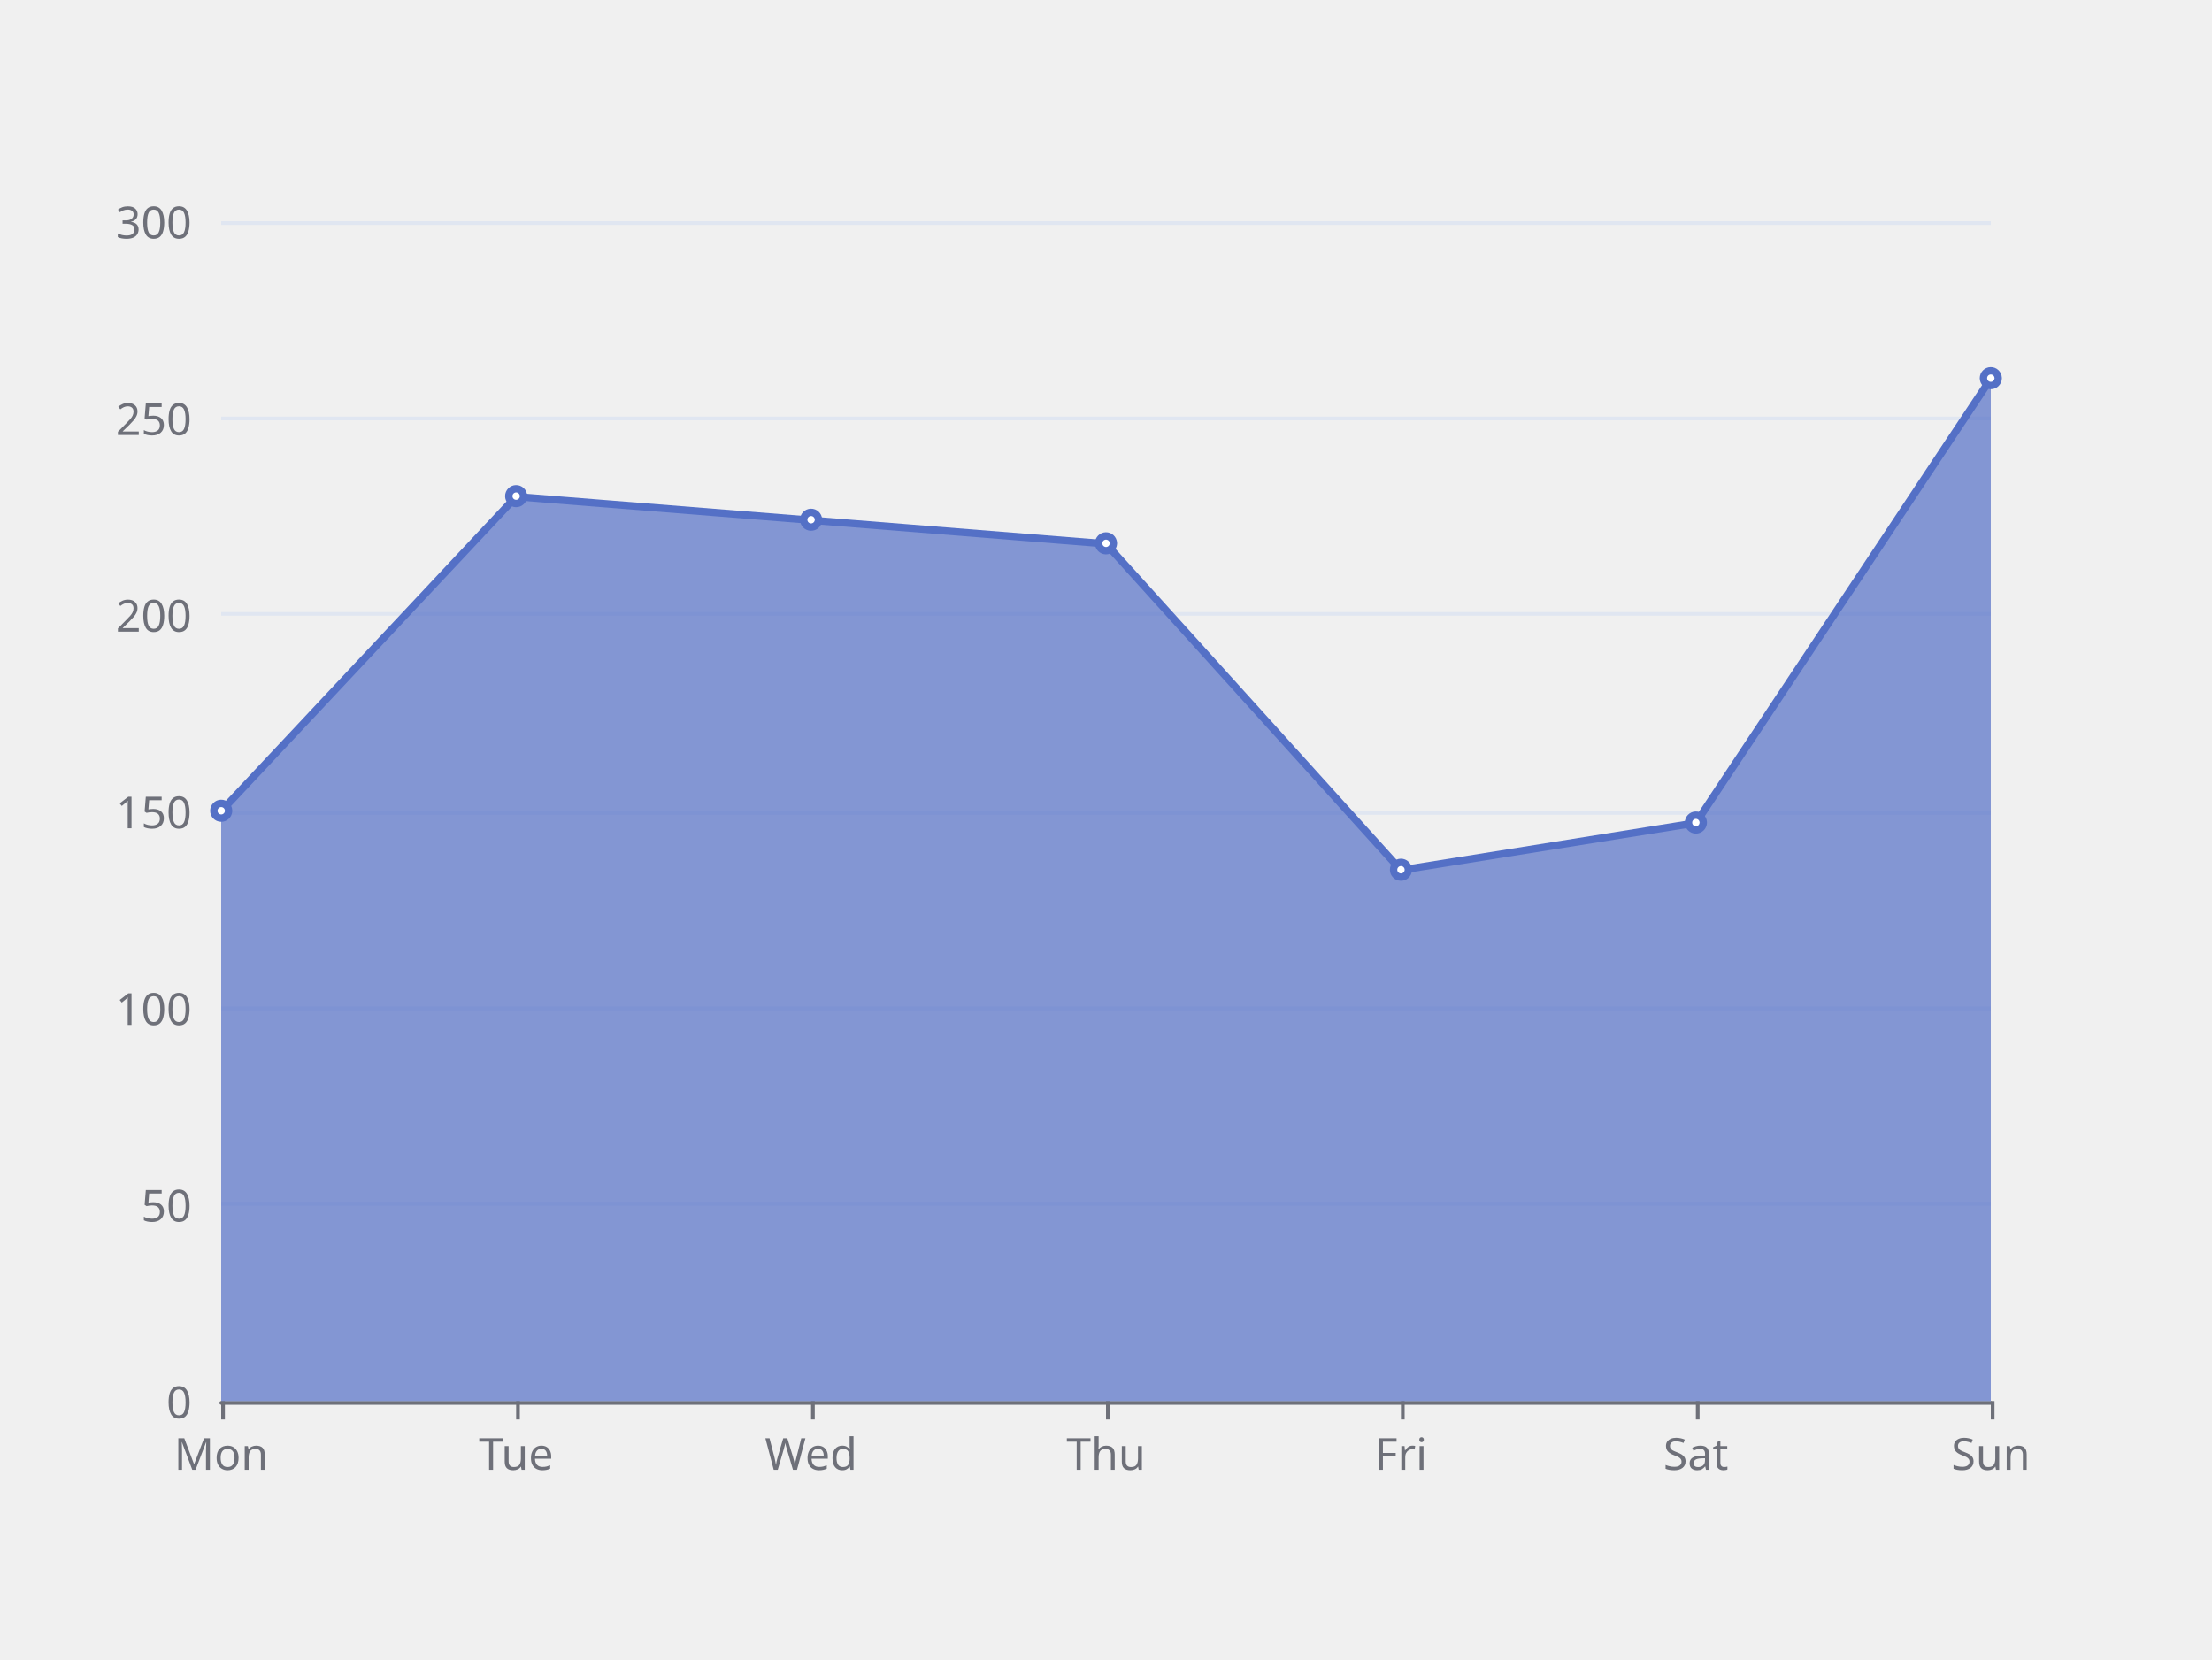
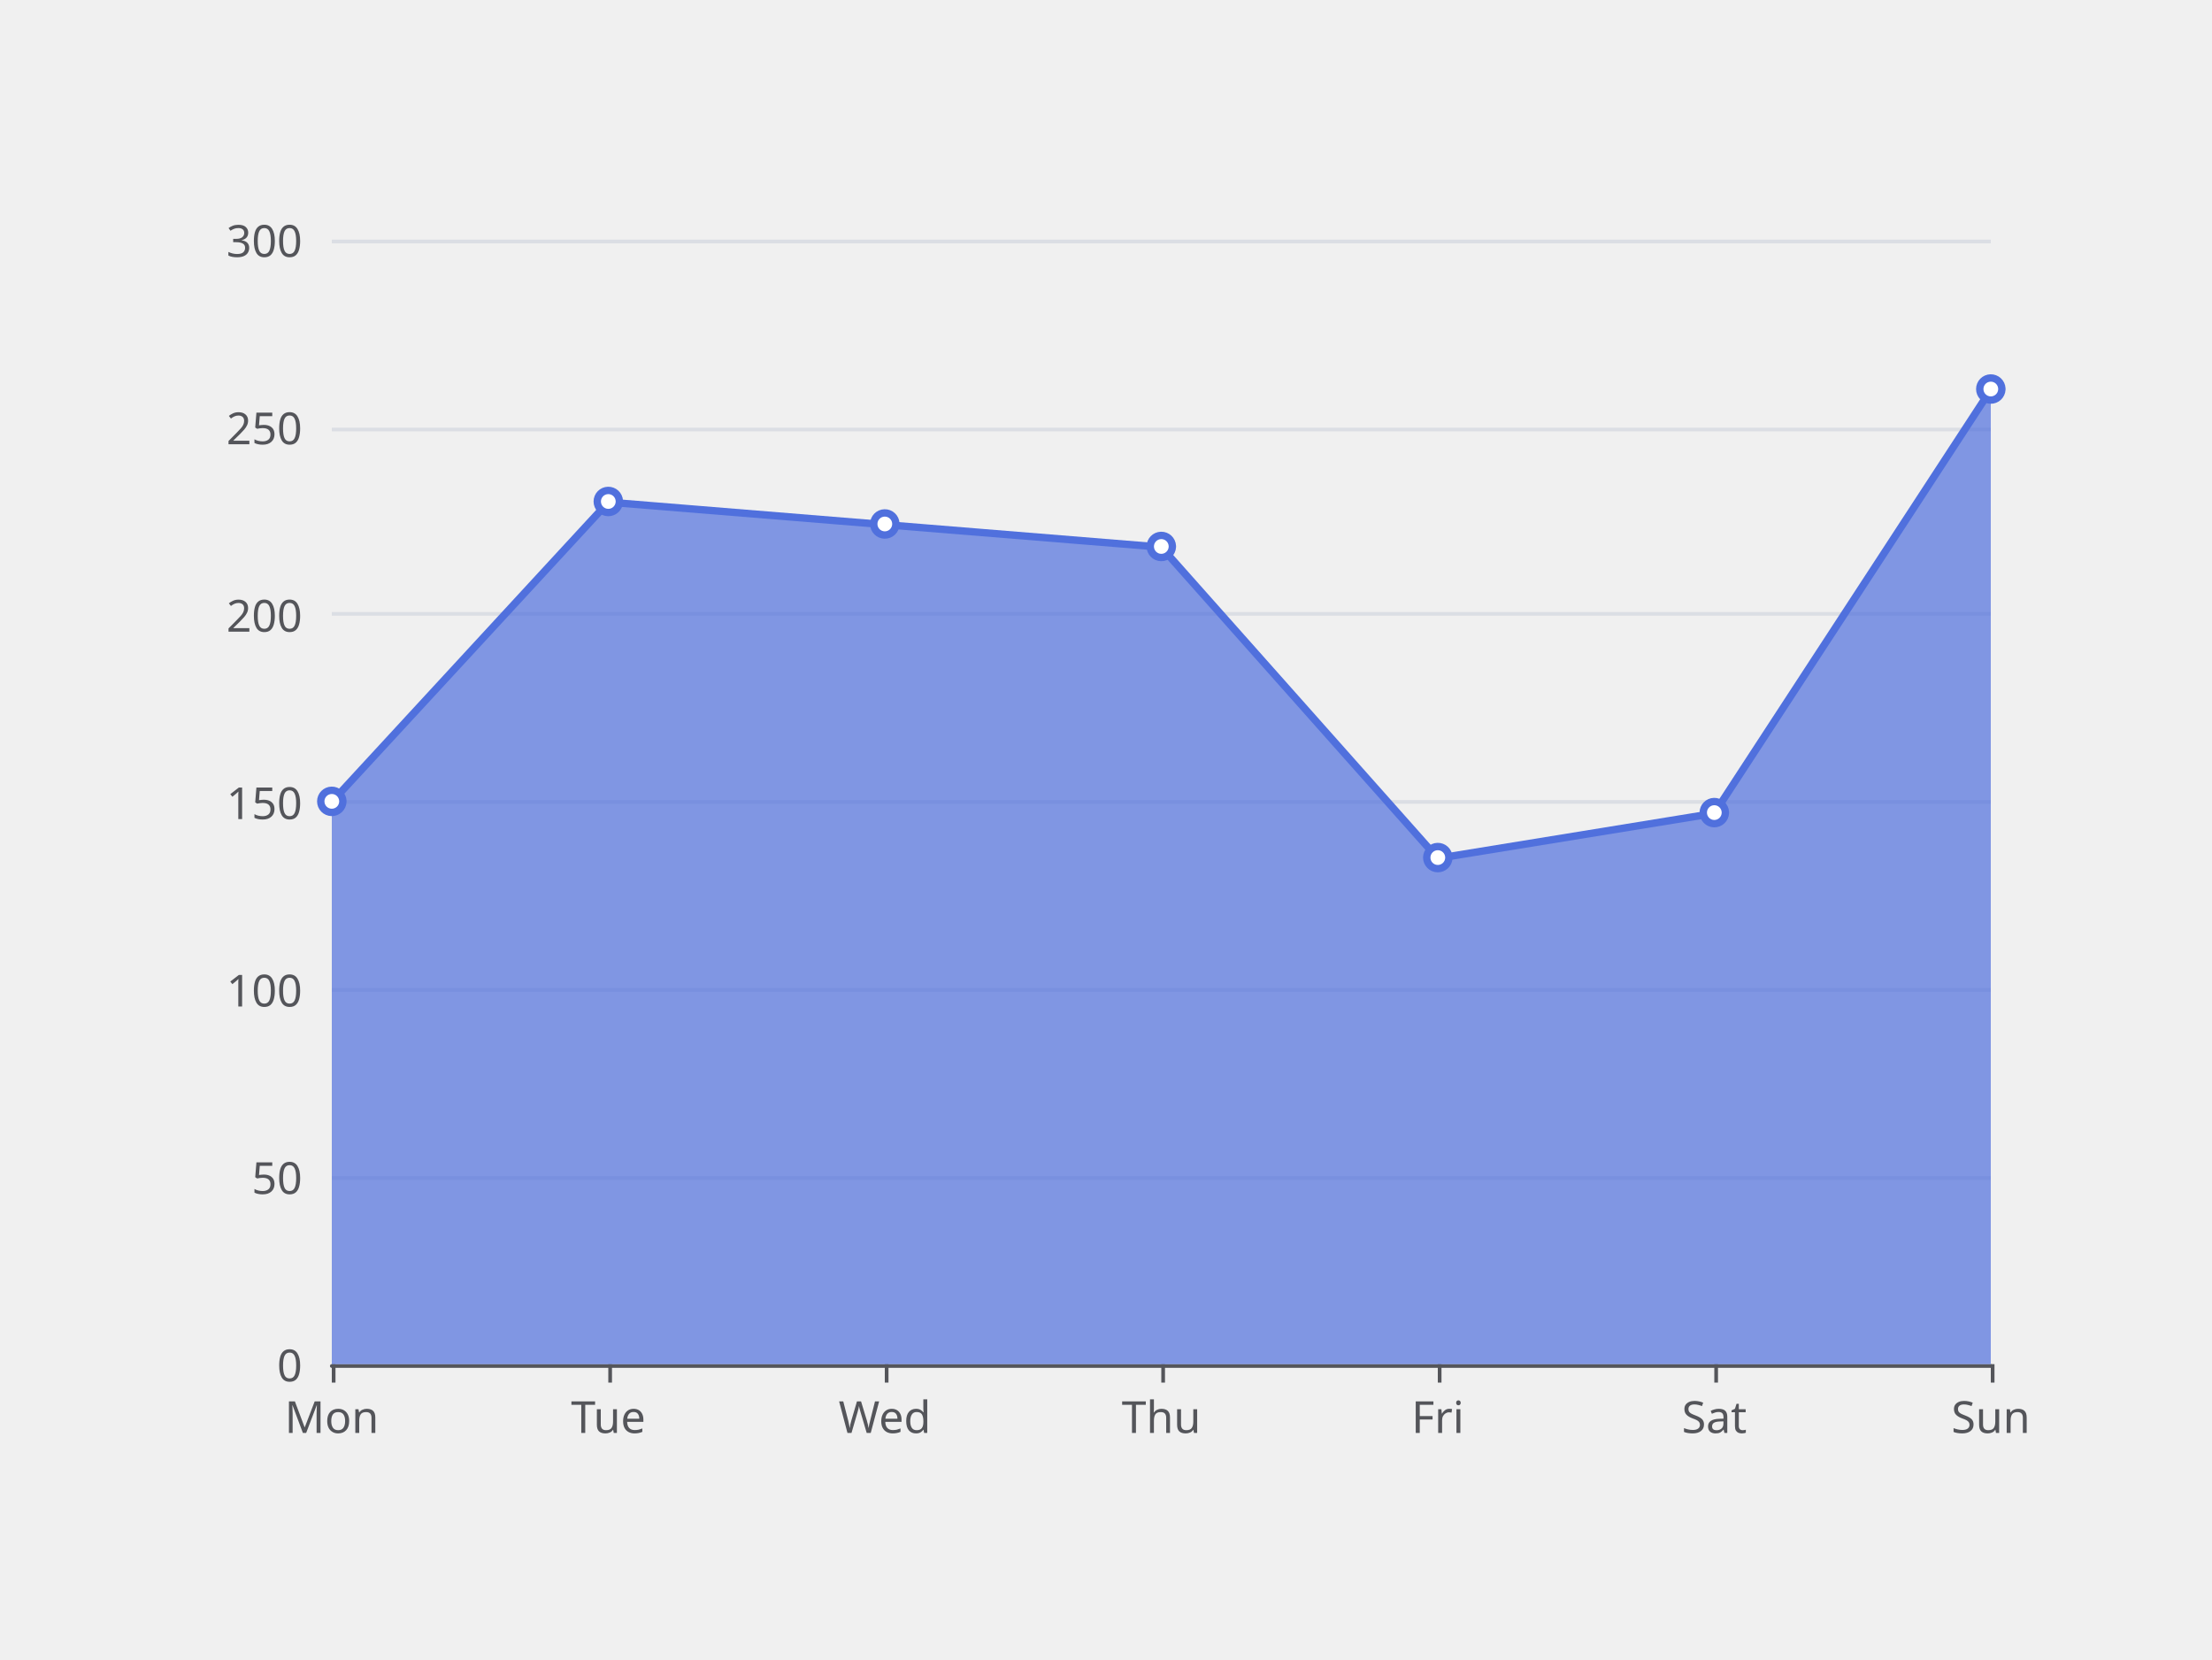
<svg xmlns="http://www.w3.org/2000/svg" width="600" height="450" version="1.1" baseProfile="full" viewBox="0 0 600 450">
  <rect width="600" height="450" x="0" y="0" fill="none" />
-   <path d="M60 380.5L540 380.5" fill="transparent" stroke="#E0E6F1" class="zr28-cls-139" />
-   <path d="M60 326.5L540 326.5" fill="transparent" stroke="#E0E6F1" class="zr28-cls-139" />
-   <path d="M60 273.5L540 273.5" fill="transparent" stroke="#E0E6F1" class="zr28-cls-139" />
-   <path d="M60 220.5L540 220.5" fill="transparent" stroke="#E0E6F1" class="zr28-cls-139" />
-   <path d="M60 166.5L540 166.5" fill="transparent" stroke="#E0E6F1" class="zr28-cls-139" />
-   <path d="M60 113.5L540 113.5" fill="transparent" stroke="#E0E6F1" class="zr28-cls-139" />
-   <path d="M60 60.5L540 60.5" fill="transparent" stroke="#E0E6F1" class="zr28-cls-139" />
-   <path d="M60 380.5L540 380.5" fill="transparent" stroke="#6E7079" stroke-linecap="round" class="zr28-cls-139" />
-   <path d="M60.5 380L60.5 385" fill="transparent" stroke="#6E7079" class="zr28-cls-139" />
-   <path d="M140.5 380L140.5 385" fill="transparent" stroke="#6E7079" class="zr28-cls-139" />
-   <path d="M220.5 380L220.5 385" fill="transparent" stroke="#6E7079" class="zr28-cls-139" />
-   <path d="M300.5 380L300.5 385" fill="transparent" stroke="#6E7079" class="zr28-cls-139" />
-   <path d="M380.5 380L380.5 385" fill="transparent" stroke="#6E7079" class="zr28-cls-139" />
-   <path d="M460.5 380L460.5 385" fill="transparent" stroke="#6E7079" class="zr28-cls-139" />
-   <path d="M540.5 380L540.5 385" fill="transparent" stroke="#6E7079" class="zr28-cls-139" />
-   <text dominant-baseline="central" text-anchor="end" style="font-size:12px;font-family:sans-serif;" transform="translate(52 380)" fill="#6E7079">0</text>
-   <text dominant-baseline="central" text-anchor="end" style="font-size:12px;font-family:sans-serif;" transform="translate(52 326.6667)" fill="#6E7079">50</text>
-   <text dominant-baseline="central" text-anchor="end" style="font-size:12px;font-family:sans-serif;" transform="translate(52 273.3333)" fill="#6E7079">100</text>
-   <text dominant-baseline="central" text-anchor="end" style="font-size:12px;font-family:sans-serif;" transform="translate(52 220)" fill="#6E7079">150</text>
-   <text dominant-baseline="central" text-anchor="end" style="font-size:12px;font-family:sans-serif;" transform="translate(52 166.6667)" fill="#6E7079">200</text>
-   <text dominant-baseline="central" text-anchor="end" style="font-size:12px;font-family:sans-serif;" transform="translate(52 113.3333)" fill="#6E7079">250</text>
-   <text dominant-baseline="central" text-anchor="end" style="font-size:12px;font-family:sans-serif;" transform="translate(52 60)" fill="#6E7079">300</text>
-   <text dominant-baseline="central" text-anchor="middle" style="font-size:12px;font-family:sans-serif;" y="6" transform="translate(60 388)" fill="#6E7079">Mon</text>
-   <text dominant-baseline="central" text-anchor="middle" style="font-size:12px;font-family:sans-serif;" y="6" transform="translate(140 388)" fill="#6E7079">Tue</text>
-   <text dominant-baseline="central" text-anchor="middle" style="font-size:12px;font-family:sans-serif;" y="6" transform="translate(220 388)" fill="#6E7079">Wed</text>
-   <text dominant-baseline="central" text-anchor="middle" style="font-size:12px;font-family:sans-serif;" y="6" transform="translate(300 388)" fill="#6E7079">Thu</text>
-   <text dominant-baseline="central" text-anchor="middle" style="font-size:12px;font-family:sans-serif;" y="6" transform="translate(380 388)" fill="#6E7079">Fri</text>
-   <text dominant-baseline="central" text-anchor="middle" style="font-size:12px;font-family:sans-serif;" y="6" transform="translate(460 388)" fill="#6E7079">Sat</text>
-   <text dominant-baseline="central" text-anchor="middle" style="font-size:12px;font-family:sans-serif;" y="6" transform="translate(540 388)" fill="#6E7079">Sun</text>
-   <g clip-path="url(#zr28-c0)">
-     <path d="M60 220L140 134.7L220 141.1L300 147.5L380 236L460 223.2L540 102.7L540 380L460 380L380 380L300 380L220 380L140 380L60 380Z" fill="#5470c6" fill-opacity="0.7" class="zr28-cls-141" />
-     <path d="M60 220L140 134.7L220 141.1L300 147.5L380 236L460 223.2L540 102.7" fill="transparent" stroke="#5470c6" stroke-width="2" stroke-linejoin="bevel" class="zr28-cls-142" />
+   <path d="M90 370.5L540 370.5" fill="none" pointer-events="visible" stroke="#dbdee4" class="zr34-cls-268" />
+   <path d="M90 319.5L540 319.5" fill="none" pointer-events="visible" stroke="#dbdee4" class="zr34-cls-268" />
+   <path d="M90 268.5L540 268.5" fill="none" pointer-events="visible" stroke="#dbdee4" class="zr34-cls-268" />
+   <path d="M90 217.5L540 217.5" fill="none" pointer-events="visible" stroke="#dbdee4" class="zr34-cls-268" />
+   <path d="M90 166.5L540 166.5" fill="none" pointer-events="visible" stroke="#dbdee4" class="zr34-cls-268" />
+   <path d="M90 116.5L540 116.5" fill="none" pointer-events="visible" stroke="#dbdee4" class="zr34-cls-268" />
+   <path d="M90 65.5L540 65.5" fill="none" pointer-events="visible" stroke="#dbdee4" class="zr34-cls-268" />
+   <path d="M90 370.5L540 370.5" fill="none" pointer-events="visible" stroke="#54555a" stroke-linecap="round" class="zr34-cls-268" />
+   <path d="M90.5 370L90.5 375" fill="none" pointer-events="visible" stroke="#54555a" class="zr34-cls-268" />
+   <path d="M165.5 370L165.5 375" fill="none" pointer-events="visible" stroke="#54555a" class="zr34-cls-268" />
+   <path d="M240.5 370L240.5 375" fill="none" pointer-events="visible" stroke="#54555a" class="zr34-cls-268" />
+   <path d="M315.5 370L315.5 375" fill="none" pointer-events="visible" stroke="#54555a" class="zr34-cls-268" />
+   <path d="M390.5 370L390.5 375" fill="none" pointer-events="visible" stroke="#54555a" class="zr34-cls-268" />
+   <path d="M465.5 370L465.5 375" fill="none" pointer-events="visible" stroke="#54555a" class="zr34-cls-268" />
+   <path d="M540.5 370L540.5 375" fill="none" pointer-events="visible" stroke="#54555a" class="zr34-cls-268" />
+   <text dominant-baseline="central" text-anchor="end" style="font-size:12px;font-family:sans-serif;" transform="translate(82 370)" fill="#54555a">0</text>
+   <text dominant-baseline="central" text-anchor="end" style="font-size:12px;font-family:sans-serif;" transform="translate(82 319.1667)" fill="#54555a">50</text>
+   <text dominant-baseline="central" text-anchor="end" style="font-size:12px;font-family:sans-serif;" transform="translate(82 268.3333)" fill="#54555a">100</text>
+   <text dominant-baseline="central" text-anchor="end" style="font-size:12px;font-family:sans-serif;" transform="translate(82 217.5)" fill="#54555a">150</text>
+   <text dominant-baseline="central" text-anchor="end" style="font-size:12px;font-family:sans-serif;" transform="translate(82 166.6667)" fill="#54555a">200</text>
+   <text dominant-baseline="central" text-anchor="end" style="font-size:12px;font-family:sans-serif;" transform="translate(82 115.8333)" fill="#54555a">250</text>
+   <text dominant-baseline="central" text-anchor="end" style="font-size:12px;font-family:sans-serif;" transform="translate(82 65)" fill="#54555a">300</text>
+   <text dominant-baseline="central" text-anchor="middle" style="font-size:12px;font-family:sans-serif;" y="6" transform="translate(90 378)" fill="#54555a">Mon</text>
+   <text dominant-baseline="central" text-anchor="middle" style="font-size:12px;font-family:sans-serif;" y="6" transform="translate(165 378)" fill="#54555a">Tue</text>
+   <text dominant-baseline="central" text-anchor="middle" style="font-size:12px;font-family:sans-serif;" y="6" transform="translate(240 378)" fill="#54555a">Wed</text>
+   <text dominant-baseline="central" text-anchor="middle" style="font-size:12px;font-family:sans-serif;" y="6" transform="translate(315 378)" fill="#54555a">Thu</text>
+   <text dominant-baseline="central" text-anchor="middle" style="font-size:12px;font-family:sans-serif;" y="6" transform="translate(390 378)" fill="#54555a">Fri</text>
+   <text dominant-baseline="central" text-anchor="middle" style="font-size:12px;font-family:sans-serif;" y="6" transform="translate(465 378)" fill="#54555a">Sat</text>
+   <text dominant-baseline="central" text-anchor="middle" style="font-size:12px;font-family:sans-serif;" y="6" transform="translate(540 378)" fill="#54555a">Sun</text>
+   <g clip-path="url(#zr34-c0)">
+     <path d="M90 217.5L165 136.2L240 142.3L315 148.4L390 232.8L465 220.6L540 105.7L540 370L465 370L390 370L315 370L240 370L165 370L90 370Z" fill="#5070dd" fill-opacity="0.7" class="zr34-cls-270" />
+     <path d="M90 217.5L165 136.2L240 142.3L315 148.4L390 232.8L465 220.6L540 105.7" fill="none" pointer-events="visible" stroke="#5070dd" stroke-width="2" stroke-linejoin="bevel" class="zr34-cls-271" />
  </g>
-   <path d="M1 0A1 1 0 1 1 1 -0.1A1 1 0 0 1 1 0" transform="matrix(2,0,0,2,60,220)" fill="#fff" stroke="#5470c6" ecmeta_series_index="0" ecmeta_data_index="0" ecmeta_ssr_type="chart" class="zr28-cls-143" />
-   <path d="M1 0A1 1 0 1 1 1 -0.1A1 1 0 0 1 1 0" transform="matrix(2,0,0,2,140,134.6667)" fill="#fff" stroke="#5470c6" ecmeta_series_index="0" ecmeta_data_index="1" ecmeta_ssr_type="chart" class="zr28-cls-143" />
-   <path d="M1 0A1 1 0 1 1 1 -0.1A1 1 0 0 1 1 0" transform="matrix(2,0,0,2,220,141.0667)" fill="#fff" stroke="#5470c6" ecmeta_series_index="0" ecmeta_data_index="2" ecmeta_ssr_type="chart" class="zr28-cls-143" />
-   <path d="M1 0A1 1 0 1 1 1 -0.1A1 1 0 0 1 1 0" transform="matrix(2,0,0,2,300,147.4667)" fill="#fff" stroke="#5470c6" ecmeta_series_index="0" ecmeta_data_index="3" ecmeta_ssr_type="chart" class="zr28-cls-143" />
-   <path d="M1 0A1 1 0 1 1 1 -0.1A1 1 0 0 1 1 0" transform="matrix(2,0,0,2,380,236)" fill="#fff" stroke="#5470c6" ecmeta_series_index="0" ecmeta_data_index="4" ecmeta_ssr_type="chart" class="zr28-cls-143" />
-   <path d="M1 0A1 1 0 1 1 1 -0.1A1 1 0 0 1 1 0" transform="matrix(2,0,0,2,460,223.2)" fill="#fff" stroke="#5470c6" ecmeta_series_index="0" ecmeta_data_index="5" ecmeta_ssr_type="chart" class="zr28-cls-143" />
-   <path d="M1 0A1 1 0 1 1 1 -0.1A1 1 0 0 1 1 0" transform="matrix(2,0,0,2,540,102.6667)" fill="#fff" stroke="#5470c6" ecmeta_series_index="0" ecmeta_data_index="6" ecmeta_ssr_type="chart" class="zr28-cls-143" />
+   <path d="M1 0A1 1 0 1 1 1 -0.1A1 1 0 0 1 1 0" transform="matrix(3,0,0,3,90,217.5)" fill="#fff" stroke="#5070dd" stroke-width="0.667" ecmeta_series_index="0" ecmeta_data_index="0" ecmeta_ssr_type="chart" class="zr34-cls-272" />
+   <path d="M1 0A1 1 0 1 1 1 -0.1A1 1 0 0 1 1 0" transform="matrix(3,0,0,3,165,136.1667)" fill="#fff" stroke="#5070dd" stroke-width="0.667" ecmeta_series_index="0" ecmeta_data_index="1" ecmeta_ssr_type="chart" class="zr34-cls-272" />
+   <path d="M1 0A1 1 0 1 1 1 -0.1A1 1 0 0 1 1 0" transform="matrix(3,0,0,3,240,142.2667)" fill="#fff" stroke="#5070dd" stroke-width="0.667" ecmeta_series_index="0" ecmeta_data_index="2" ecmeta_ssr_type="chart" class="zr34-cls-272" />
+   <path d="M1 0A1 1 0 1 1 1 -0.1A1 1 0 0 1 1 0" transform="matrix(3,0,0,3,315,148.3667)" fill="#fff" stroke="#5070dd" stroke-width="0.667" ecmeta_series_index="0" ecmeta_data_index="3" ecmeta_ssr_type="chart" class="zr34-cls-272" />
+   <path d="M1 0A1 1 0 1 1 1 -0.1A1 1 0 0 1 1 0" transform="matrix(3,0,0,3,390,232.75)" fill="#fff" stroke="#5070dd" stroke-width="0.667" ecmeta_series_index="0" ecmeta_data_index="4" ecmeta_ssr_type="chart" class="zr34-cls-272" />
+   <path d="M1 0A1 1 0 1 1 1 -0.1A1 1 0 0 1 1 0" transform="matrix(3,0,0,3,465,220.55)" fill="#fff" stroke="#5070dd" stroke-width="0.667" ecmeta_series_index="0" ecmeta_data_index="5" ecmeta_ssr_type="chart" class="zr34-cls-272" />
+   <path d="M1 0A1 1 0 1 1 1 -0.1A1 1 0 0 1 1 0" transform="matrix(3,0,0,3,540,105.6667)" fill="#fff" stroke="#5070dd" stroke-width="0.667" ecmeta_series_index="0" ecmeta_data_index="6" ecmeta_ssr_type="chart" class="zr34-cls-272" />
  <defs>
-     <clipPath id="zr28-c0">
-       <path d="M59 59l482 0l0 322l-482 0Z" fill="#000" class="zr28-cls-140" />
+     <clipPath id="zr34-c0">
+       <path d="M89 64l452 0l0 307l-452 0Z" fill="#000" class="zr34-cls-269" />
    </clipPath>
  </defs>
  <style>
- .zr28-cls-139:hover {
+ .zr34-cls-268:hover {
pointer-events:none;
}
- .zr28-cls-140:hover {
+ .zr34-cls-269:hover {
cursor:pointer;
fill:rgba(0,0,0,1);
}
- .zr28-cls-141:hover {
+ .zr34-cls-270:hover {
cursor:pointer;
- fill:rgba(92,123,217,1);
+ fill:rgba(88,123,243,1);
}
- .zr28-cls-142:hover {
+ .zr34-cls-271:hover {
cursor:pointer;
}
- .zr28-cls-143:hover {
+ .zr34-cls-272:hover {
cursor:pointer;
fill:rgba(255,255,255,1);
}



</style>
</svg>
